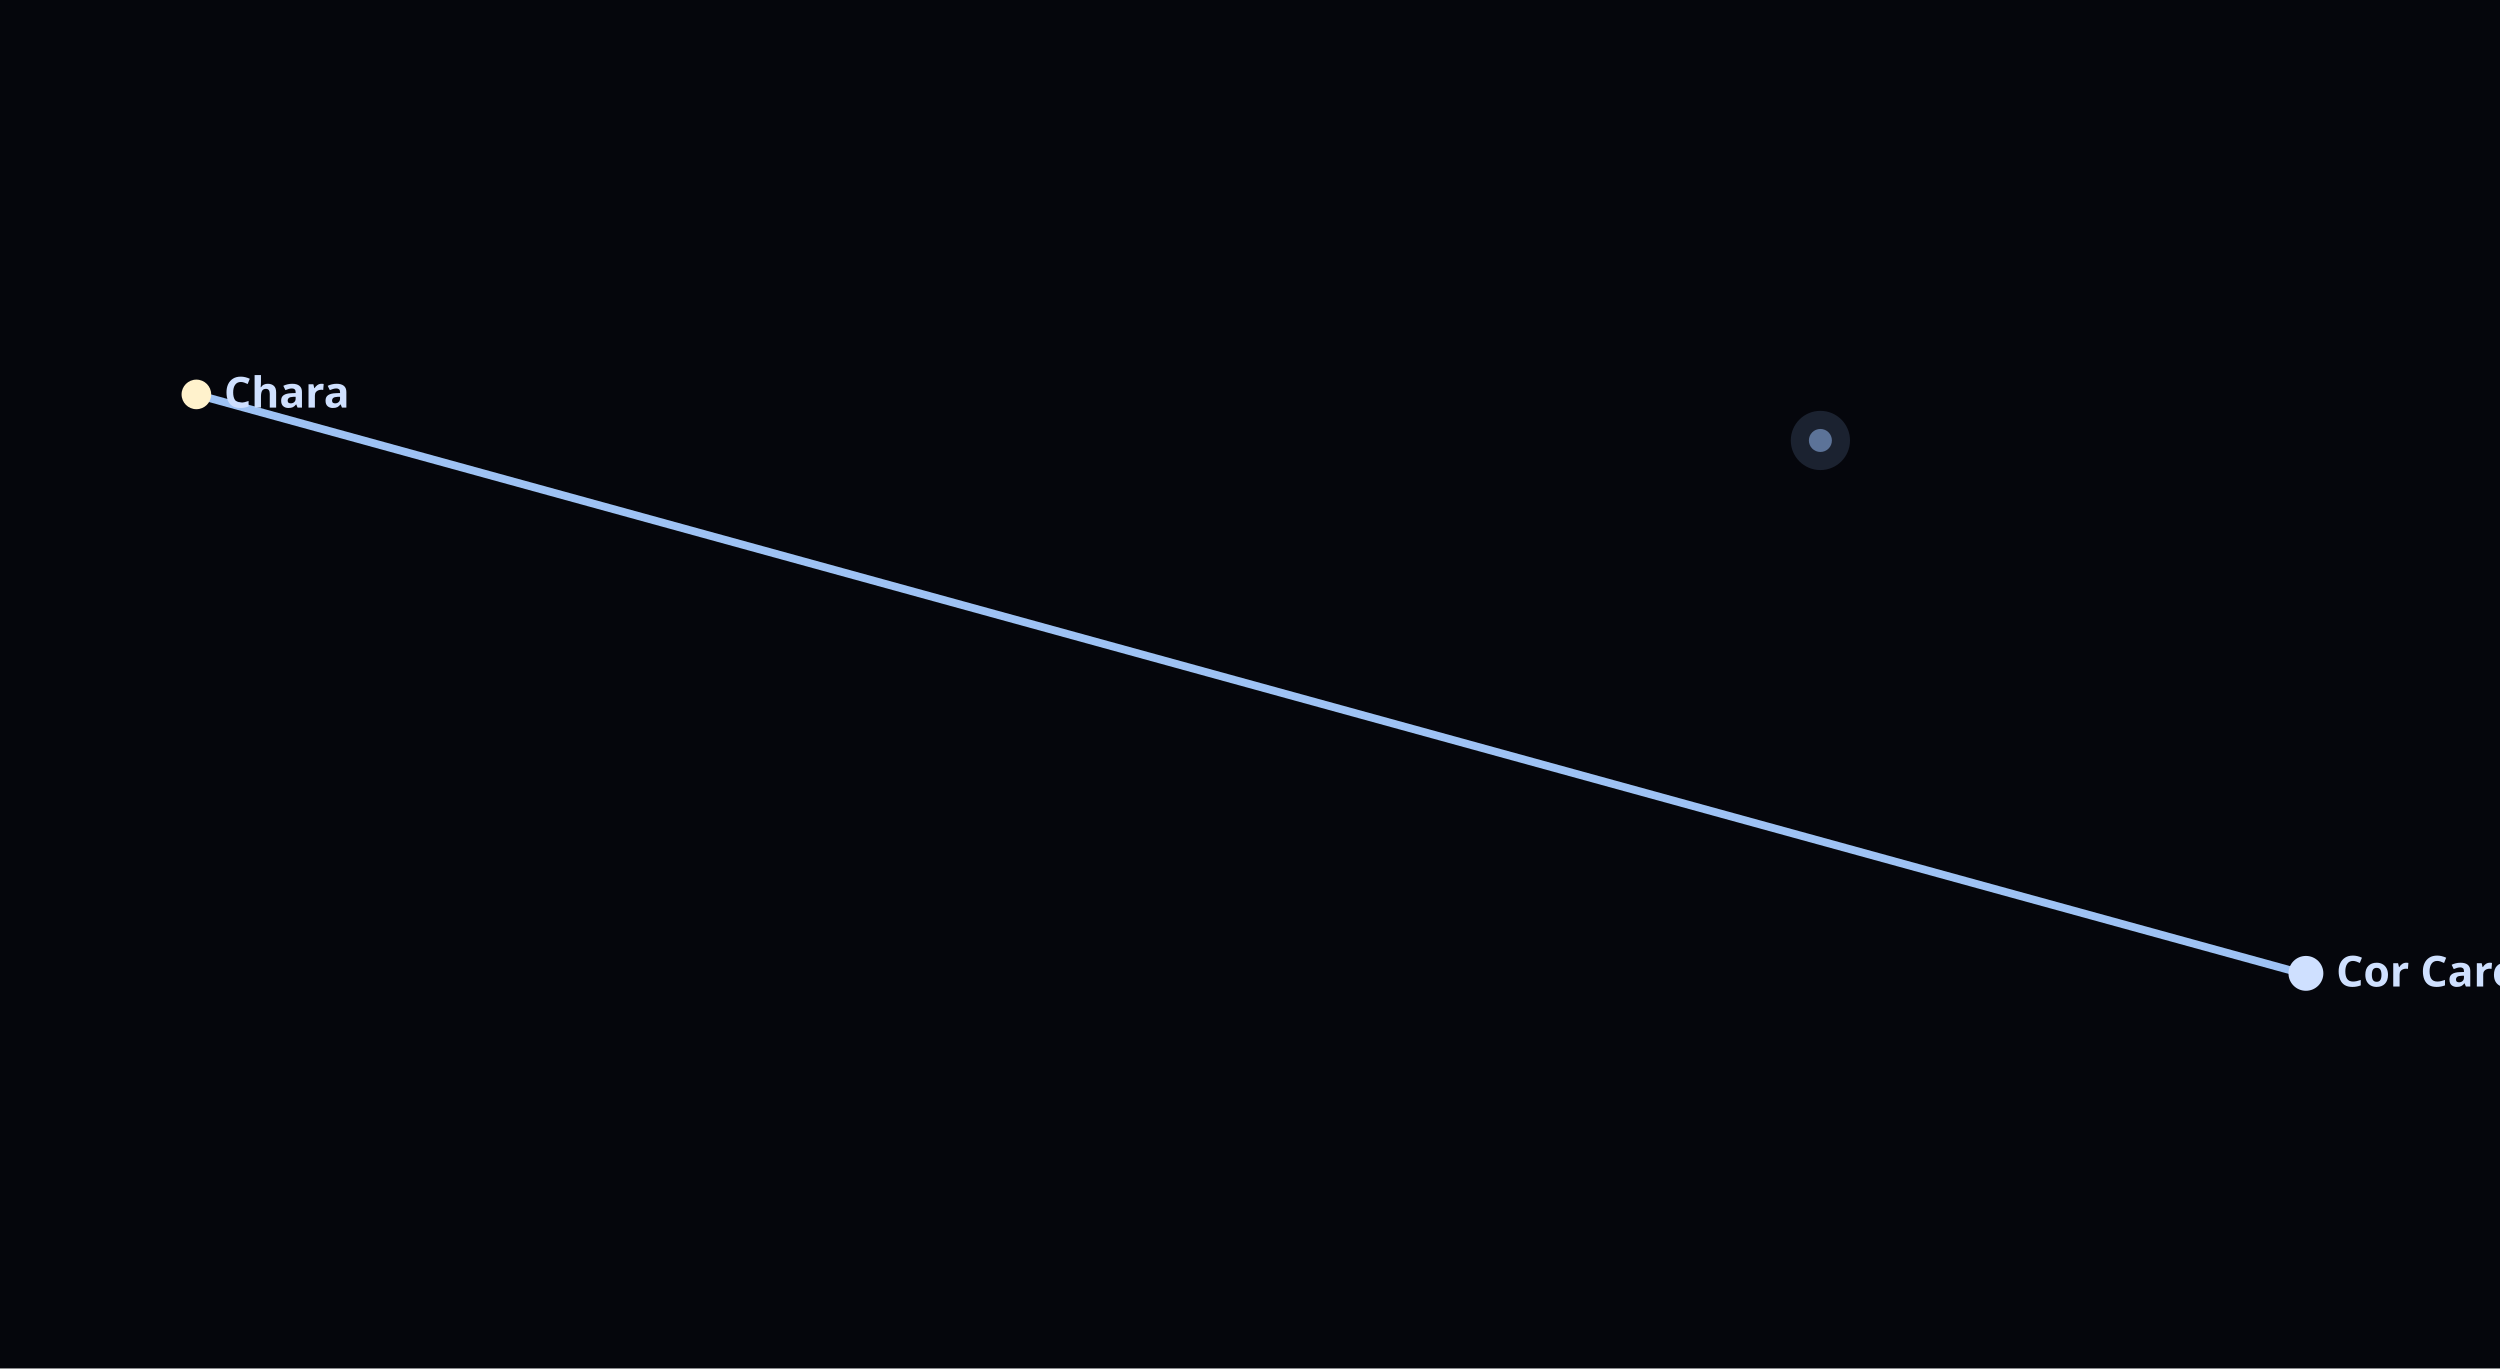
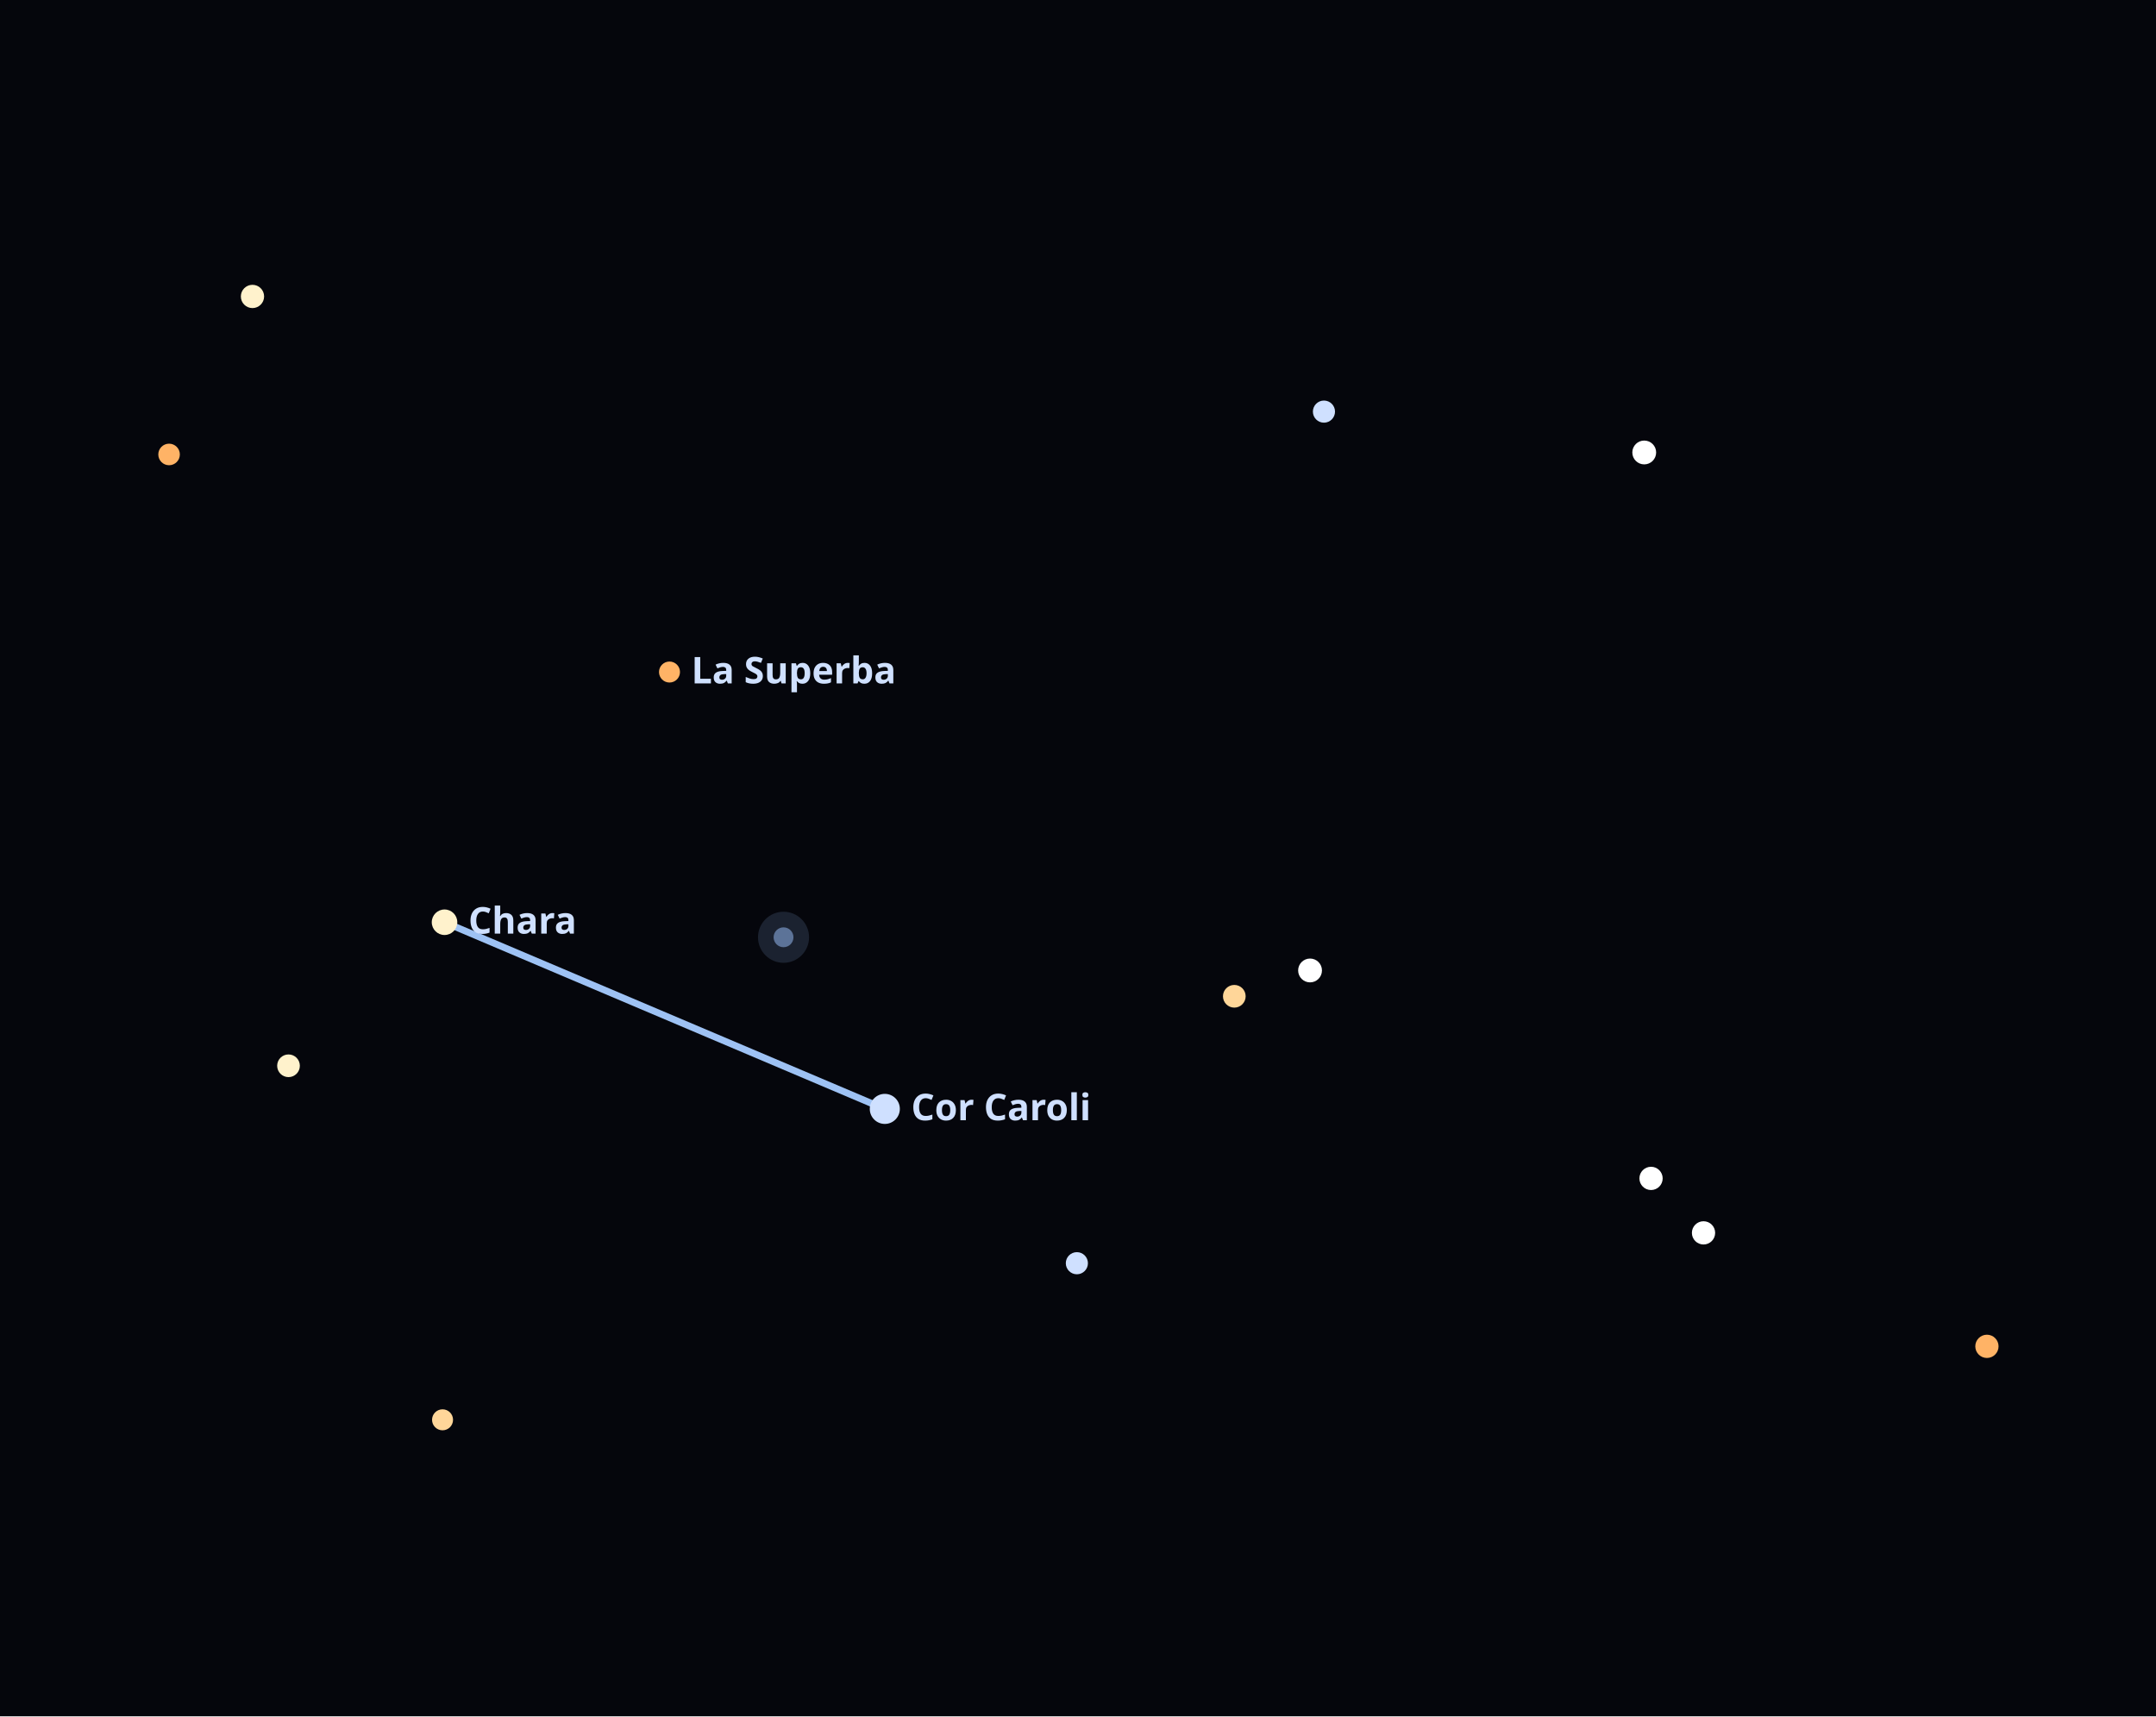
- <svg xmlns="http://www.w3.org/2000/svg" viewBox="0 0 760 416" font-family="Audiowide, Segoe UI, sans-serif">
-   <rect width="760" height="416" fill="#05060c" />
-   <polyline class="fig-line" points="700.4,296.1 59.6,119.9" fill="none" stroke="#a6ccff" stroke-width="2.4" stroke-opacity="0.95" stroke-linejoin="round" data-seq="63125,61317" />
-   <circle class="star" cx="701.0" cy="295.9" r="5.3" fill="#cfe0ff" data-name="Cor Caroli" data-meta="mag 2.89" data-vid="63125" />
-   <text class="star-label" x="710.2" y="299.9" fill="#cfe0ff" font-size="13" font-weight="bold" data-vid="63125">Cor Caroli</text>
-   <circle class="star" cx="59.7" cy="119.9" r="4.5" fill="#fff2cc" data-name="Chara" data-meta="mag 4.24" data-vid="61317" />
-   <text class="star-label" x="68.1" y="123.9" fill="#cfe0ff" font-size="13" font-weight="bold" data-vid="61317">Chara</text>
-   <circle class="star" cx="-341.3" cy="-321.6" r="3.8" fill="#ffb366" data-name="HIP 60122" data-meta="mag 5.28" data-vid="60122" />
-   <circle class="star" cx="-220.1" cy="-470.8" r="4.1" fill="#fff2cc" data-name="HIP 60485" data-meta="mag 4.76" data-vid="60485" />
-   <circle class="star" cx="-167.6" cy="255.3" r="4.0" fill="#fff2cc" data-name="HIP 60646" data-meta="mag 5.01" data-vid="60646" />
-   <circle class="star" cx="56.9" cy="589.4" r="3.7" fill="#ffd699" data-name="HIP 61309" data-meta="mag 5.42" data-vid="61309" />
-   <circle class="star" cx="387.3" cy="-116.4" r="3.7" fill="#ffb366" data-name="La Superba" data-meta="mag 5.42" data-vid="62223" />
-   <text class="star-label" x="395.1" y="-112.4" fill="#cfe0ff" font-size="13" font-weight="bold" data-vid="62223">La Superba</text>
-   <circle class="star" cx="980.5" cy="441.7" r="3.9" fill="#cfe0ff" data-name="HIP 63901" data-meta="mag 5.2" data-vid="63901" />
-   <circle class="star" cx="1210.0" cy="189.7" r="4.0" fill="#ffd699" data-name="HIP 64540" data-meta="mag 4.94" data-vid="64540" />
-   <circle class="star" cx="1320.1" cy="165.4" r="4.2" fill="#ffffff" data-name="HIP 64844" data-meta="mag 4.72" data-vid="64844" />
-   <circle class="star" cx="1340.2" cy="-362.0" r="3.9" fill="#cfe0ff" data-name="HIP 64906" data-meta="mag 5.14" data-vid="64906" />
-   <circle class="star" cx="1806.8" cy="-323.4" r="4.2" fill="#ffffff" data-name="HIP 66234" data-meta="mag 4.68" data-vid="66234" />
-   <circle class="star" cx="1816.7" cy="361.6" r="4.1" fill="#ffffff" data-name="HIP 66257" data-meta="mag 4.91" data-vid="66257" />
-   <circle class="star" cx="1893.3" cy="413.0" r="4.1" fill="#ffffff" data-name="HIP 66458" data-meta="mag 4.82" data-vid="66458" />
-   <circle class="star" cx="2305.8" cy="520.2" r="4.1" fill="#ffb366" data-name="HIP 67665" data-meta="mag 4.76" data-vid="67665" />
-   <circle class="star" cx="553.4" cy="133.9" r="9" fill="#9fc4ff" fill-opacity="0.15" data-name="M94" data-meta="s" />
-   <circle cx="553.4" cy="133.9" r="3.5" fill="#9fc4ff" fill-opacity="0.5" />
+ <svg xmlns="http://www.w3.org/2000/svg" viewBox="0 0 760 605" font-family="Audiowide, Segoe UI, sans-serif">
+   <rect width="760" height="605" fill="#05060c" />
+   <polyline class="fig-line" points="311.8,390.9 156.7,325.1" fill="none" stroke="#a6ccff" stroke-width="2.4" stroke-opacity="0.95" stroke-linejoin="round" data-seq="63125,61317" />
+   <circle class="star" cx="311.9" cy="390.9" r="5.3" fill="#cfe0ff" data-name="Cor Caroli" data-meta="mag 2.89" data-vid="63125" />
+   <text class="star-label" x="321.2" y="394.9" fill="#cfe0ff" font-size="13" font-weight="bold" data-vid="63125">Cor Caroli</text>
+   <circle class="star" cx="156.7" cy="325.1" r="4.5" fill="#fff2cc" data-name="Chara" data-meta="mag 4.24" data-vid="61317" />
+   <text class="star-label" x="165.1" y="329.1" fill="#cfe0ff" font-size="13" font-weight="bold" data-vid="61317">Chara</text>
+   <circle class="star" cx="59.6" cy="160.2" r="3.8" fill="#ffb366" data-name="HIP 60122" data-meta="mag 5.28" data-vid="60122" />
+   <circle class="star" cx="89.0" cy="104.5" r="4.1" fill="#fff2cc" data-name="HIP 60485" data-meta="mag 4.76" data-vid="60485" />
+   <circle class="star" cx="101.7" cy="375.7" r="4.0" fill="#fff2cc" data-name="HIP 60646" data-meta="mag 5.01" data-vid="60646" />
+   <circle class="star" cx="156.0" cy="500.5" r="3.7" fill="#ffd699" data-name="HIP 61309" data-meta="mag 5.42" data-vid="61309" />
+   <circle class="star" cx="236.0" cy="236.9" r="3.7" fill="#ffb366" data-name="La Superba" data-meta="mag 5.42" data-vid="62223" />
+   <text class="star-label" x="243.7" y="240.9" fill="#cfe0ff" font-size="13" font-weight="bold" data-vid="62223">La Superba</text>
+   <circle class="star" cx="379.6" cy="445.3" r="3.9" fill="#cfe0ff" data-name="HIP 63901" data-meta="mag 5.2" data-vid="63901" />
+   <circle class="star" cx="435.1" cy="351.2" r="4.0" fill="#ffd699" data-name="HIP 64540" data-meta="mag 4.94" data-vid="64540" />
+   <circle class="star" cx="461.8" cy="342.1" r="4.2" fill="#ffffff" data-name="HIP 64844" data-meta="mag 4.72" data-vid="64844" />
+   <circle class="star" cx="466.7" cy="145.1" r="3.9" fill="#cfe0ff" data-name="HIP 64906" data-meta="mag 5.14" data-vid="64906" />
+   <circle class="star" cx="579.6" cy="159.5" r="4.2" fill="#ffffff" data-name="HIP 66234" data-meta="mag 4.68" data-vid="66234" />
+   <circle class="star" cx="582.0" cy="415.4" r="4.1" fill="#ffffff" data-name="HIP 66257" data-meta="mag 4.91" data-vid="66257" />
+   <circle class="star" cx="600.5" cy="434.6" r="4.1" fill="#ffffff" data-name="HIP 66458" data-meta="mag 4.82" data-vid="66458" />
+   <circle class="star" cx="700.4" cy="474.6" r="4.1" fill="#ffb366" data-name="HIP 67665" data-meta="mag 4.76" data-vid="67665" />
+   <circle class="star" cx="276.2" cy="330.4" r="9" fill="#9fc4ff" fill-opacity="0.15" data-name="M94" data-meta="s" />
+   <circle cx="276.2" cy="330.4" r="3.5" fill="#9fc4ff" fill-opacity="0.5" />
</svg>
